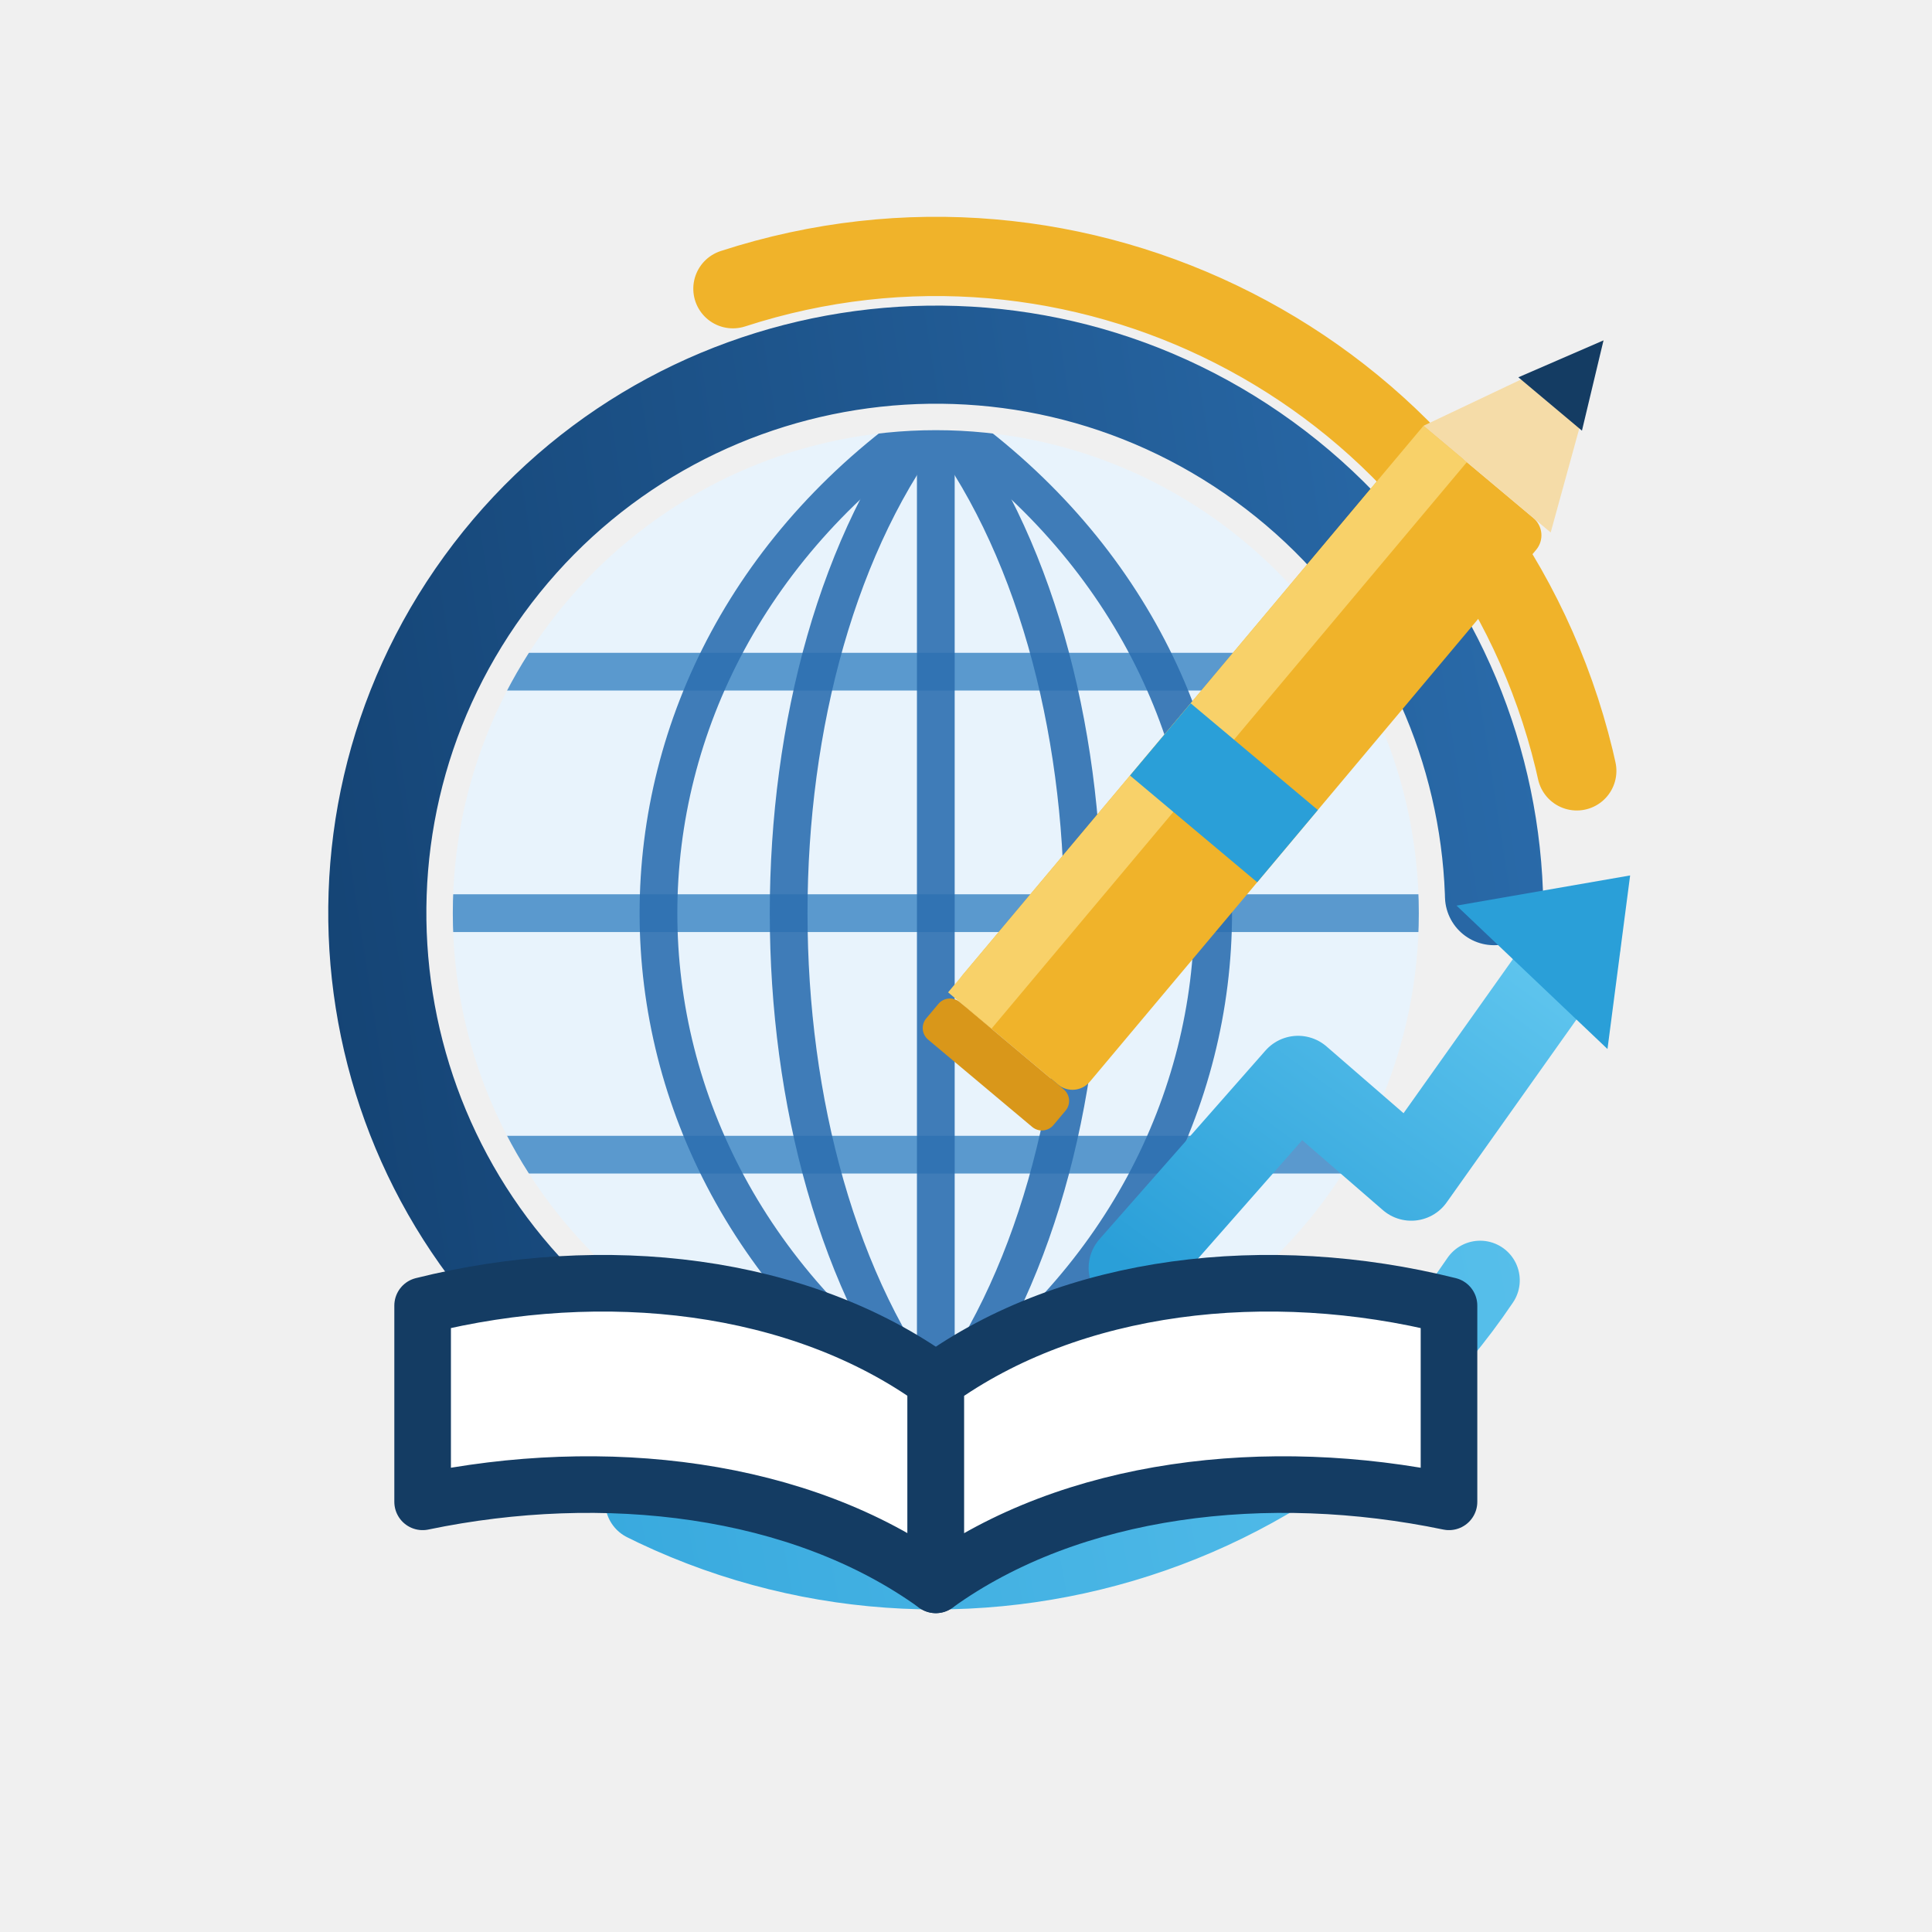
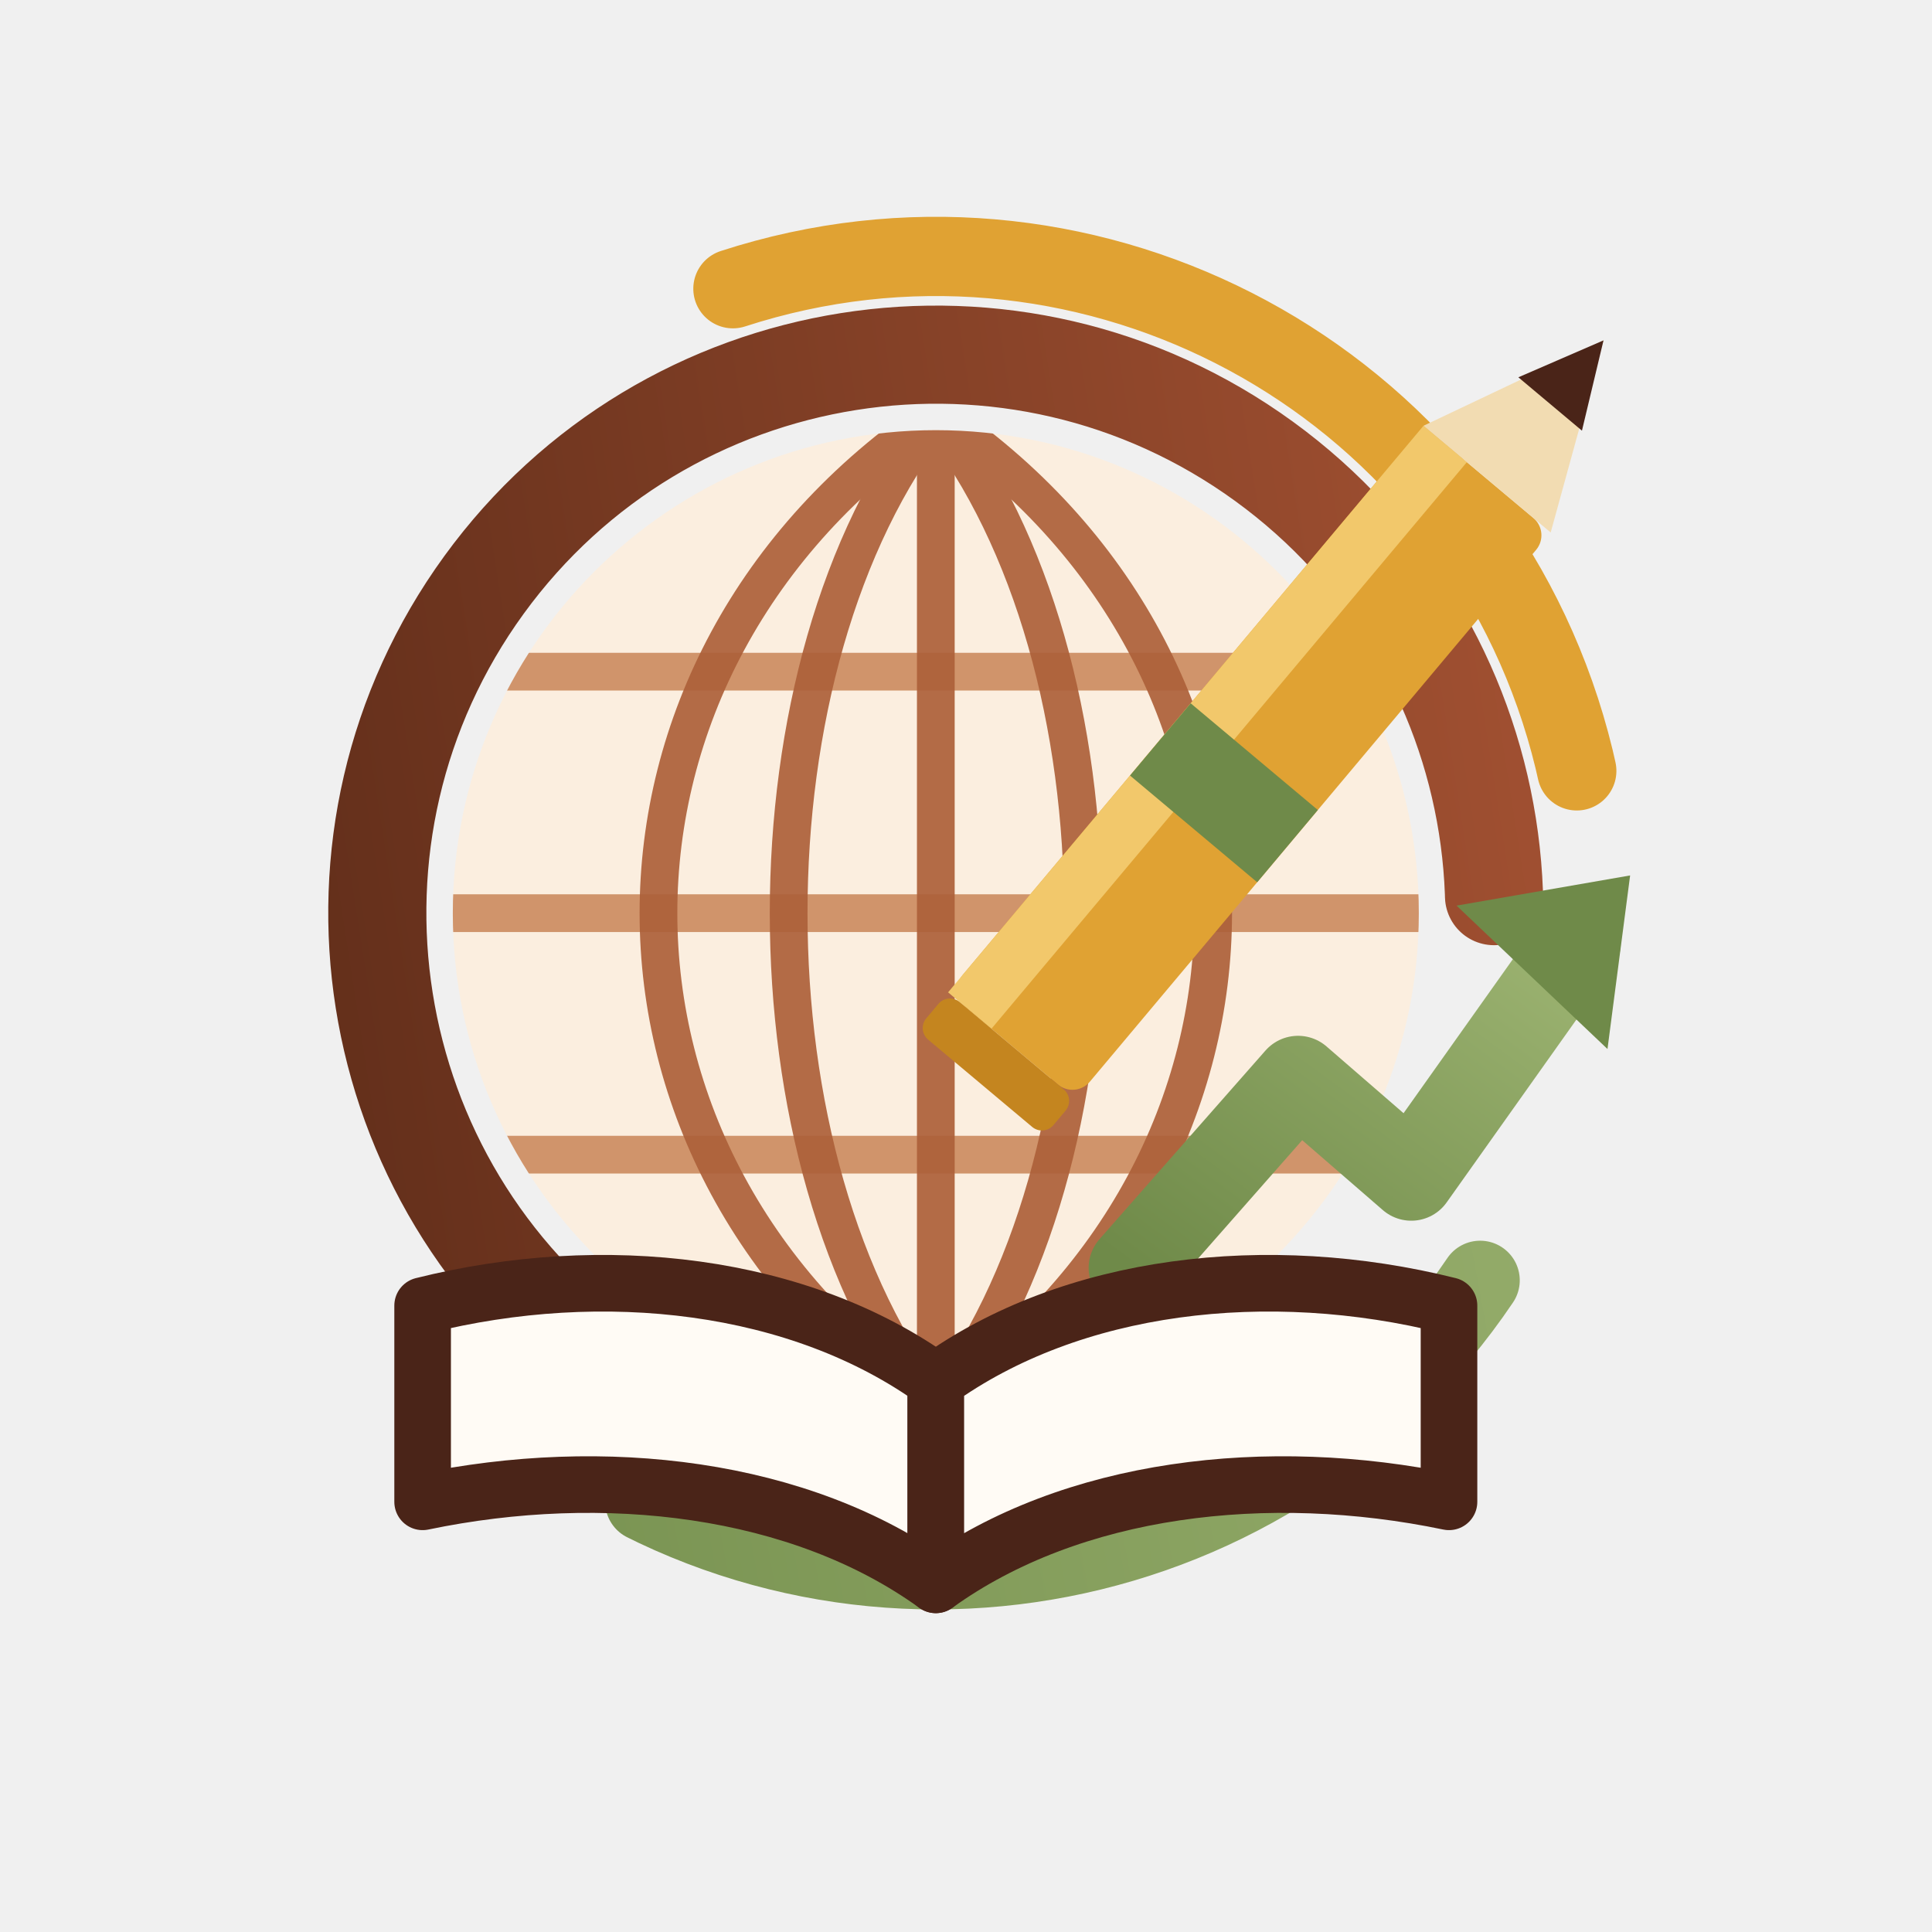
<svg xmlns="http://www.w3.org/2000/svg" viewBox="0 0 512 512" role="img" aria-label="GridSupply">
  <defs>
    <linearGradient id="gsDeep" x1="0" y1="0" x2="1" y2="1">
-       <stop offset="0" stop-color="#2C6FB0" />
-       <stop offset="1" stop-color="#123F6E" />
+       <stop offset="0" stop-color="#A85434" />
+       <stop offset="1" stop-color="#5C2B18" />
    </linearGradient>
-     <linearGradient id="gsCyan" x1="0" y1="1" x2="1" y2="0">
-       <stop offset="0" stop-color="#2A9FD8" />
-       <stop offset="1" stop-color="#63C8F0" />
+     <linearGradient id="gsLeaf" x1="0" y1="1" x2="1" y2="0">
+       <stop offset="0" stop-color="#6F8A49" />
+       <stop offset="1" stop-color="#9DB472" />
    </linearGradient>
    <clipPath id="gsGlobe">
      <circle cx="248" cy="242" r="128" />
    </clipPath>
  </defs>
  <g clip-path="url(#gsGlobe)">
-     <circle cx="248" cy="242" r="128" fill="#E8F3FC" />
-     <g stroke="#4A8FC9" stroke-width="10" stroke-linecap="round" fill="none" opacity="0.9">
+     <circle cx="248" cy="242" r="128" fill="#FBEEDF" />
+     <g stroke="#CE9066" stroke-width="10" stroke-linecap="round" fill="none" opacity="0.95">
      <path d="M116 178 H380 M110 242 H386 M116 306 H380" />
    </g>
-     <g stroke="#2C6FB0" stroke-width="10" fill="none" opacity="0.9">
+     <g stroke="#AC6039" stroke-width="10" fill="none" opacity="0.92">
      <path d="M248 110 C 196 176 196 308 248 374" />
      <path d="M248 110 C 300 176 300 308 248 374" />
      <path d="M248 110 V 374" />
      <path d="M248 110 C 150 176 150 308 248 374" />
      <path d="M248 110 C 346 176 346 308 248 374" />
    </g>
  </g>
  <circle cx="248" cy="242" r="148" fill="none" stroke="url(#gsDeep)" stroke-width="26" stroke-linecap="round" stroke-dasharray="600 1000" transform="rotate(126 248 242)" />
-   <circle cx="248" cy="242" r="174" fill="none" stroke="#F0B32A" stroke-width="21" stroke-linecap="round" stroke-dasharray="290 1600" transform="rotate(-108 248 242)" />
-   <circle cx="248" cy="242" r="174" fill="none" stroke="url(#gsCyan)" stroke-width="21" stroke-linecap="round" stroke-dasharray="250 1600" transform="rotate(34 248 242)" />
-   <path d="M300 336 L344 286 L374 312 L418 250" fill="none" stroke="url(#gsCyan)" stroke-width="23" stroke-linecap="round" stroke-linejoin="round" />
-   <path d="M386 240 L432 232 L426 278 Z" fill="#2A9FD8" />
+   <circle cx="248" cy="242" r="174" fill="none" stroke="#E0A233" stroke-width="21" stroke-linecap="round" stroke-dasharray="290 1600" transform="rotate(-108 248 242)" />
+   <circle cx="248" cy="242" r="174" fill="none" stroke="url(#gsLeaf)" stroke-width="21" stroke-linecap="round" stroke-dasharray="250 1600" transform="rotate(34 248 242)" />
+   <path d="M300 336 L344 286 L374 312 L418 250" fill="none" stroke="url(#gsLeaf)" stroke-width="23" stroke-linecap="round" stroke-linejoin="round" />
+   <path d="M386 240 L432 232 L426 278 Z" fill="#6F8A49" />
  <g transform="rotate(40 300 236)">
-     <rect x="280" y="92" width="44" height="196" rx="6" fill="#F0B32A" />
-     <rect x="280" y="92" width="15" height="196" fill="#F8D169" />
-     <rect x="280" y="188" width="44" height="25" fill="#2A9FD8" />
-     <path d="M280 92 L324 92 L302 44 Z" fill="#F5DCA8" />
-     <path d="M291 66 L313 66 L302 44 Z" fill="#143C63" />
-     <rect x="280" y="288" width="44" height="13" rx="4" fill="#D9971A" />
+     <rect x="280" y="92" width="44" height="196" rx="6" fill="#E0A233" />
+     <rect x="280" y="92" width="15" height="196" fill="#F2C86B" />
+     <rect x="280" y="188" width="44" height="25" fill="#6F8A49" />
+     <path d="M280 92 L324 92 L302 44 Z" fill="#F2DCB2" />
+     <path d="M291 66 L313 66 L302 44 Z" fill="#4A2418" />
+     <rect x="280" y="288" width="44" height="13" rx="4" fill="#C4851F" />
  </g>
-   <g stroke="#143C63" stroke-width="15" stroke-linejoin="round" fill="#FFFFFF">
+   <g stroke="#4A2418" stroke-width="15" stroke-linejoin="round" fill="#FFFBF5">
    <path d="M248 366 C 212 340 160 334 112 346 L112 398 C 160 388 212 394 248 420 Z" />
    <path d="M248 366 C 284 340 336 334 384 346 L384 398 C 336 388 284 394 248 420 Z" />
  </g>
-   <path d="M248 366 V 420" stroke="#143C63" stroke-width="14" stroke-linecap="round" />
+   <path d="M248 366 V 420" stroke="#4A2418" stroke-width="14" stroke-linecap="round" />
</svg>
